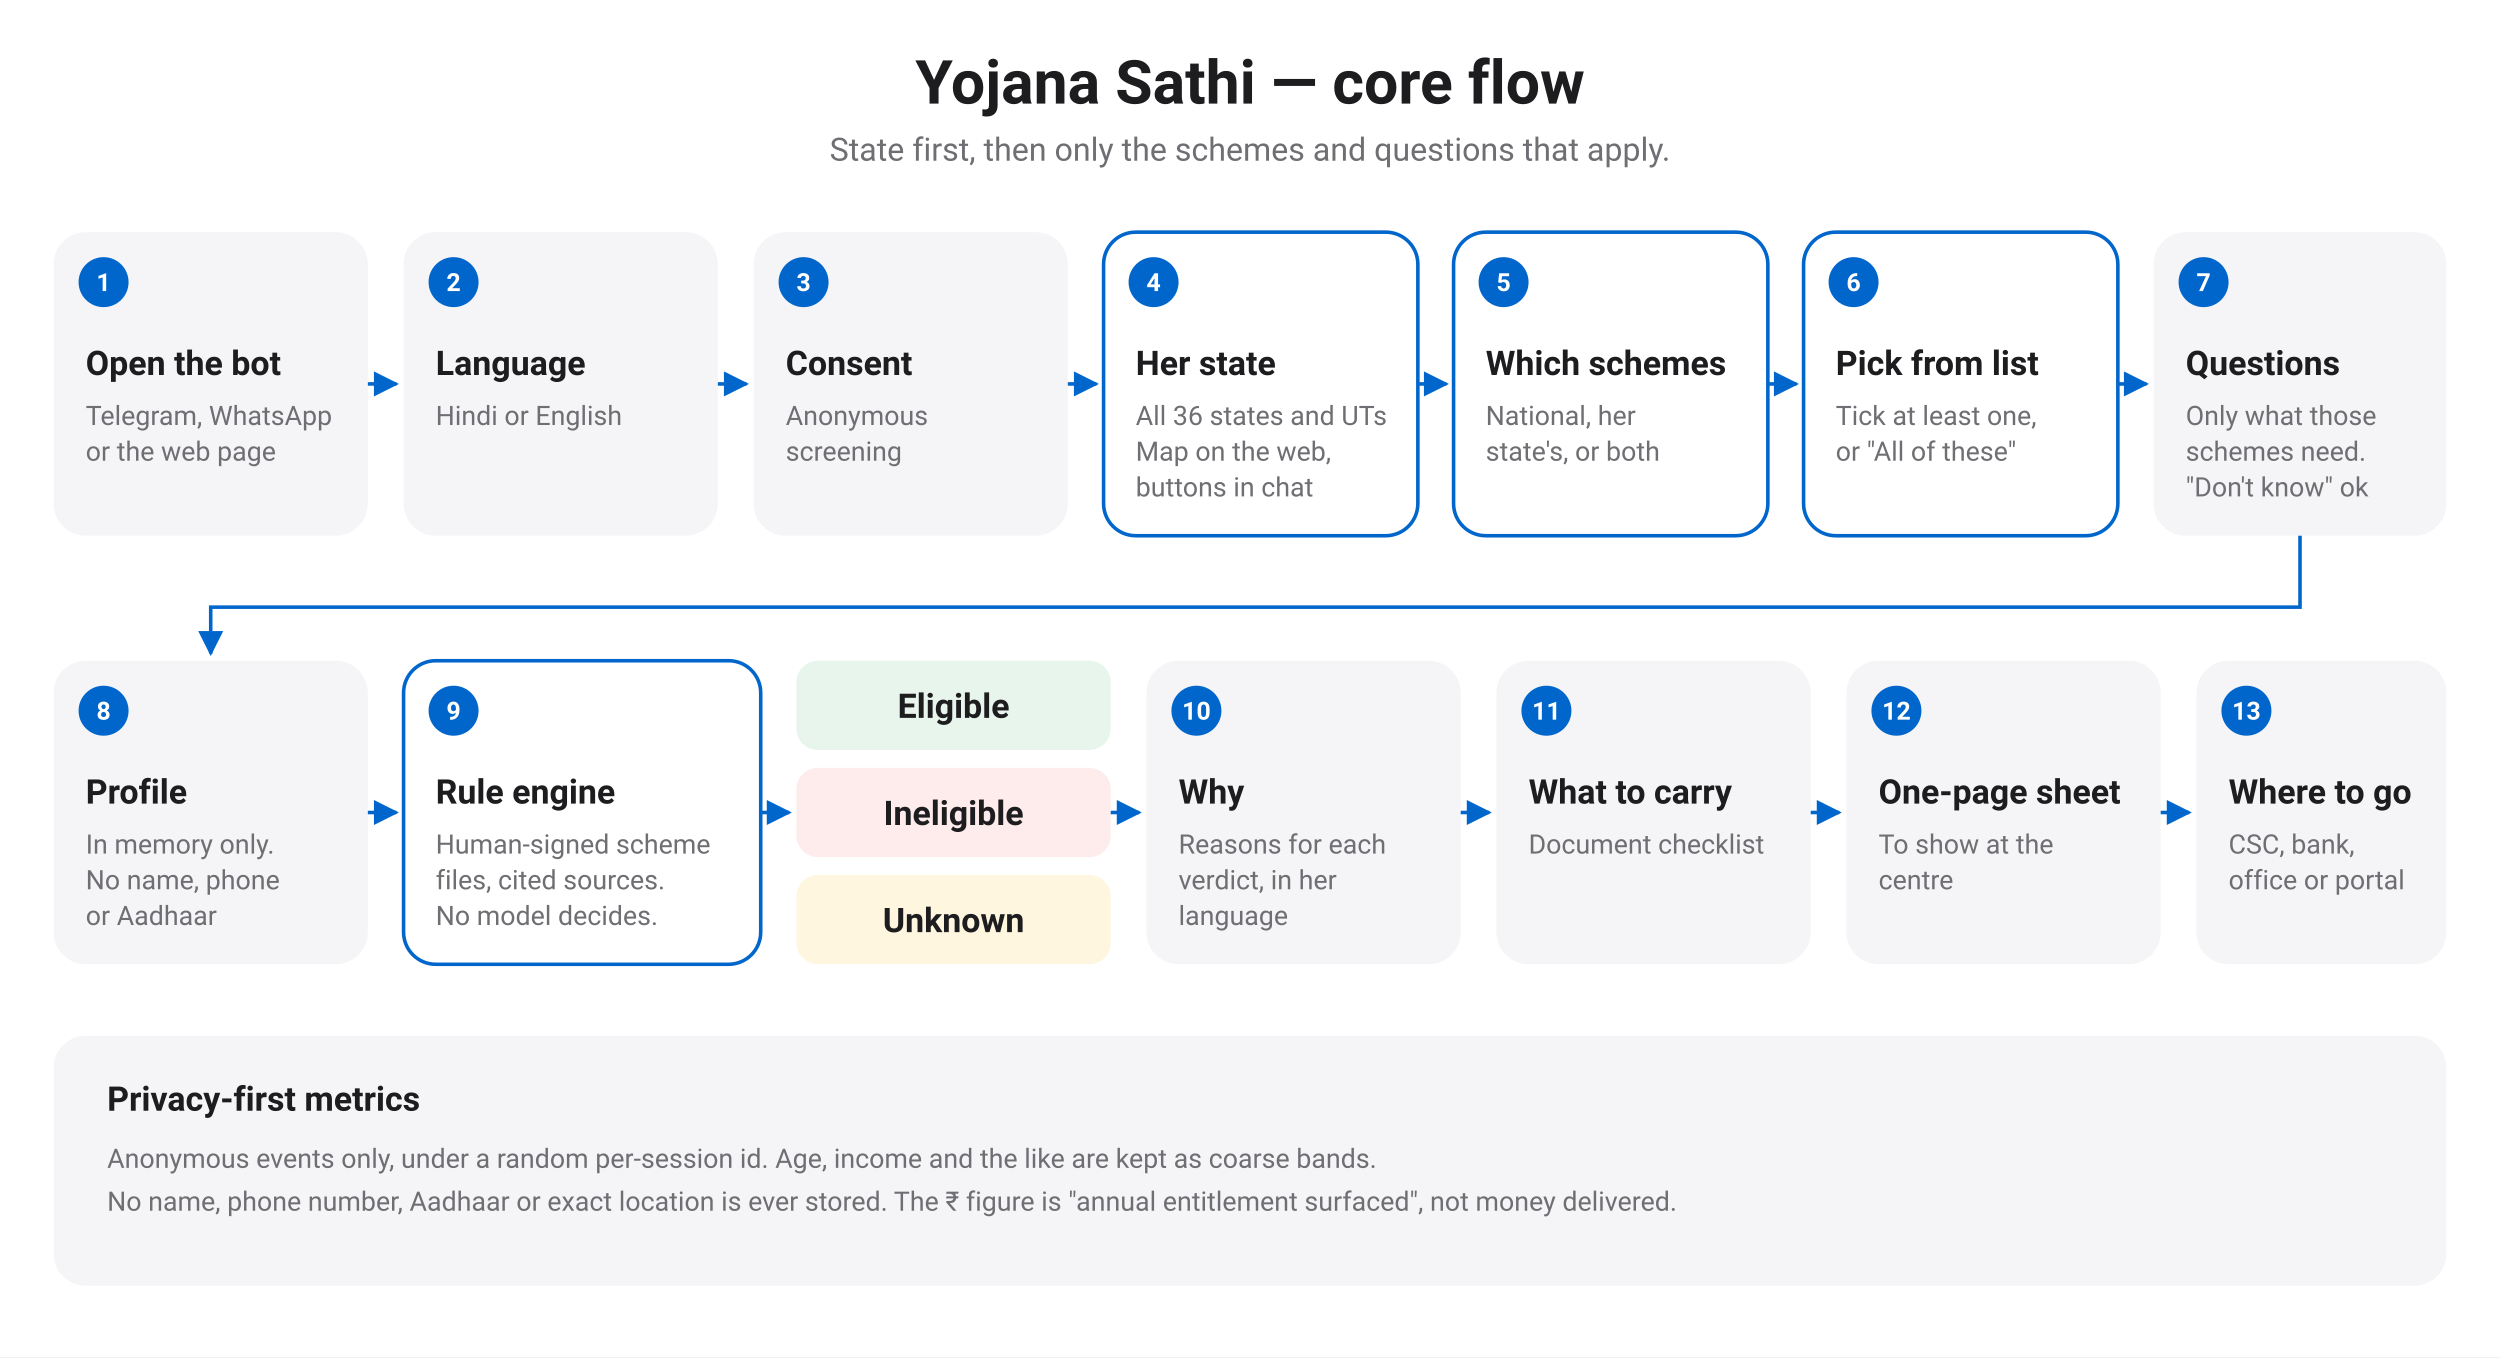
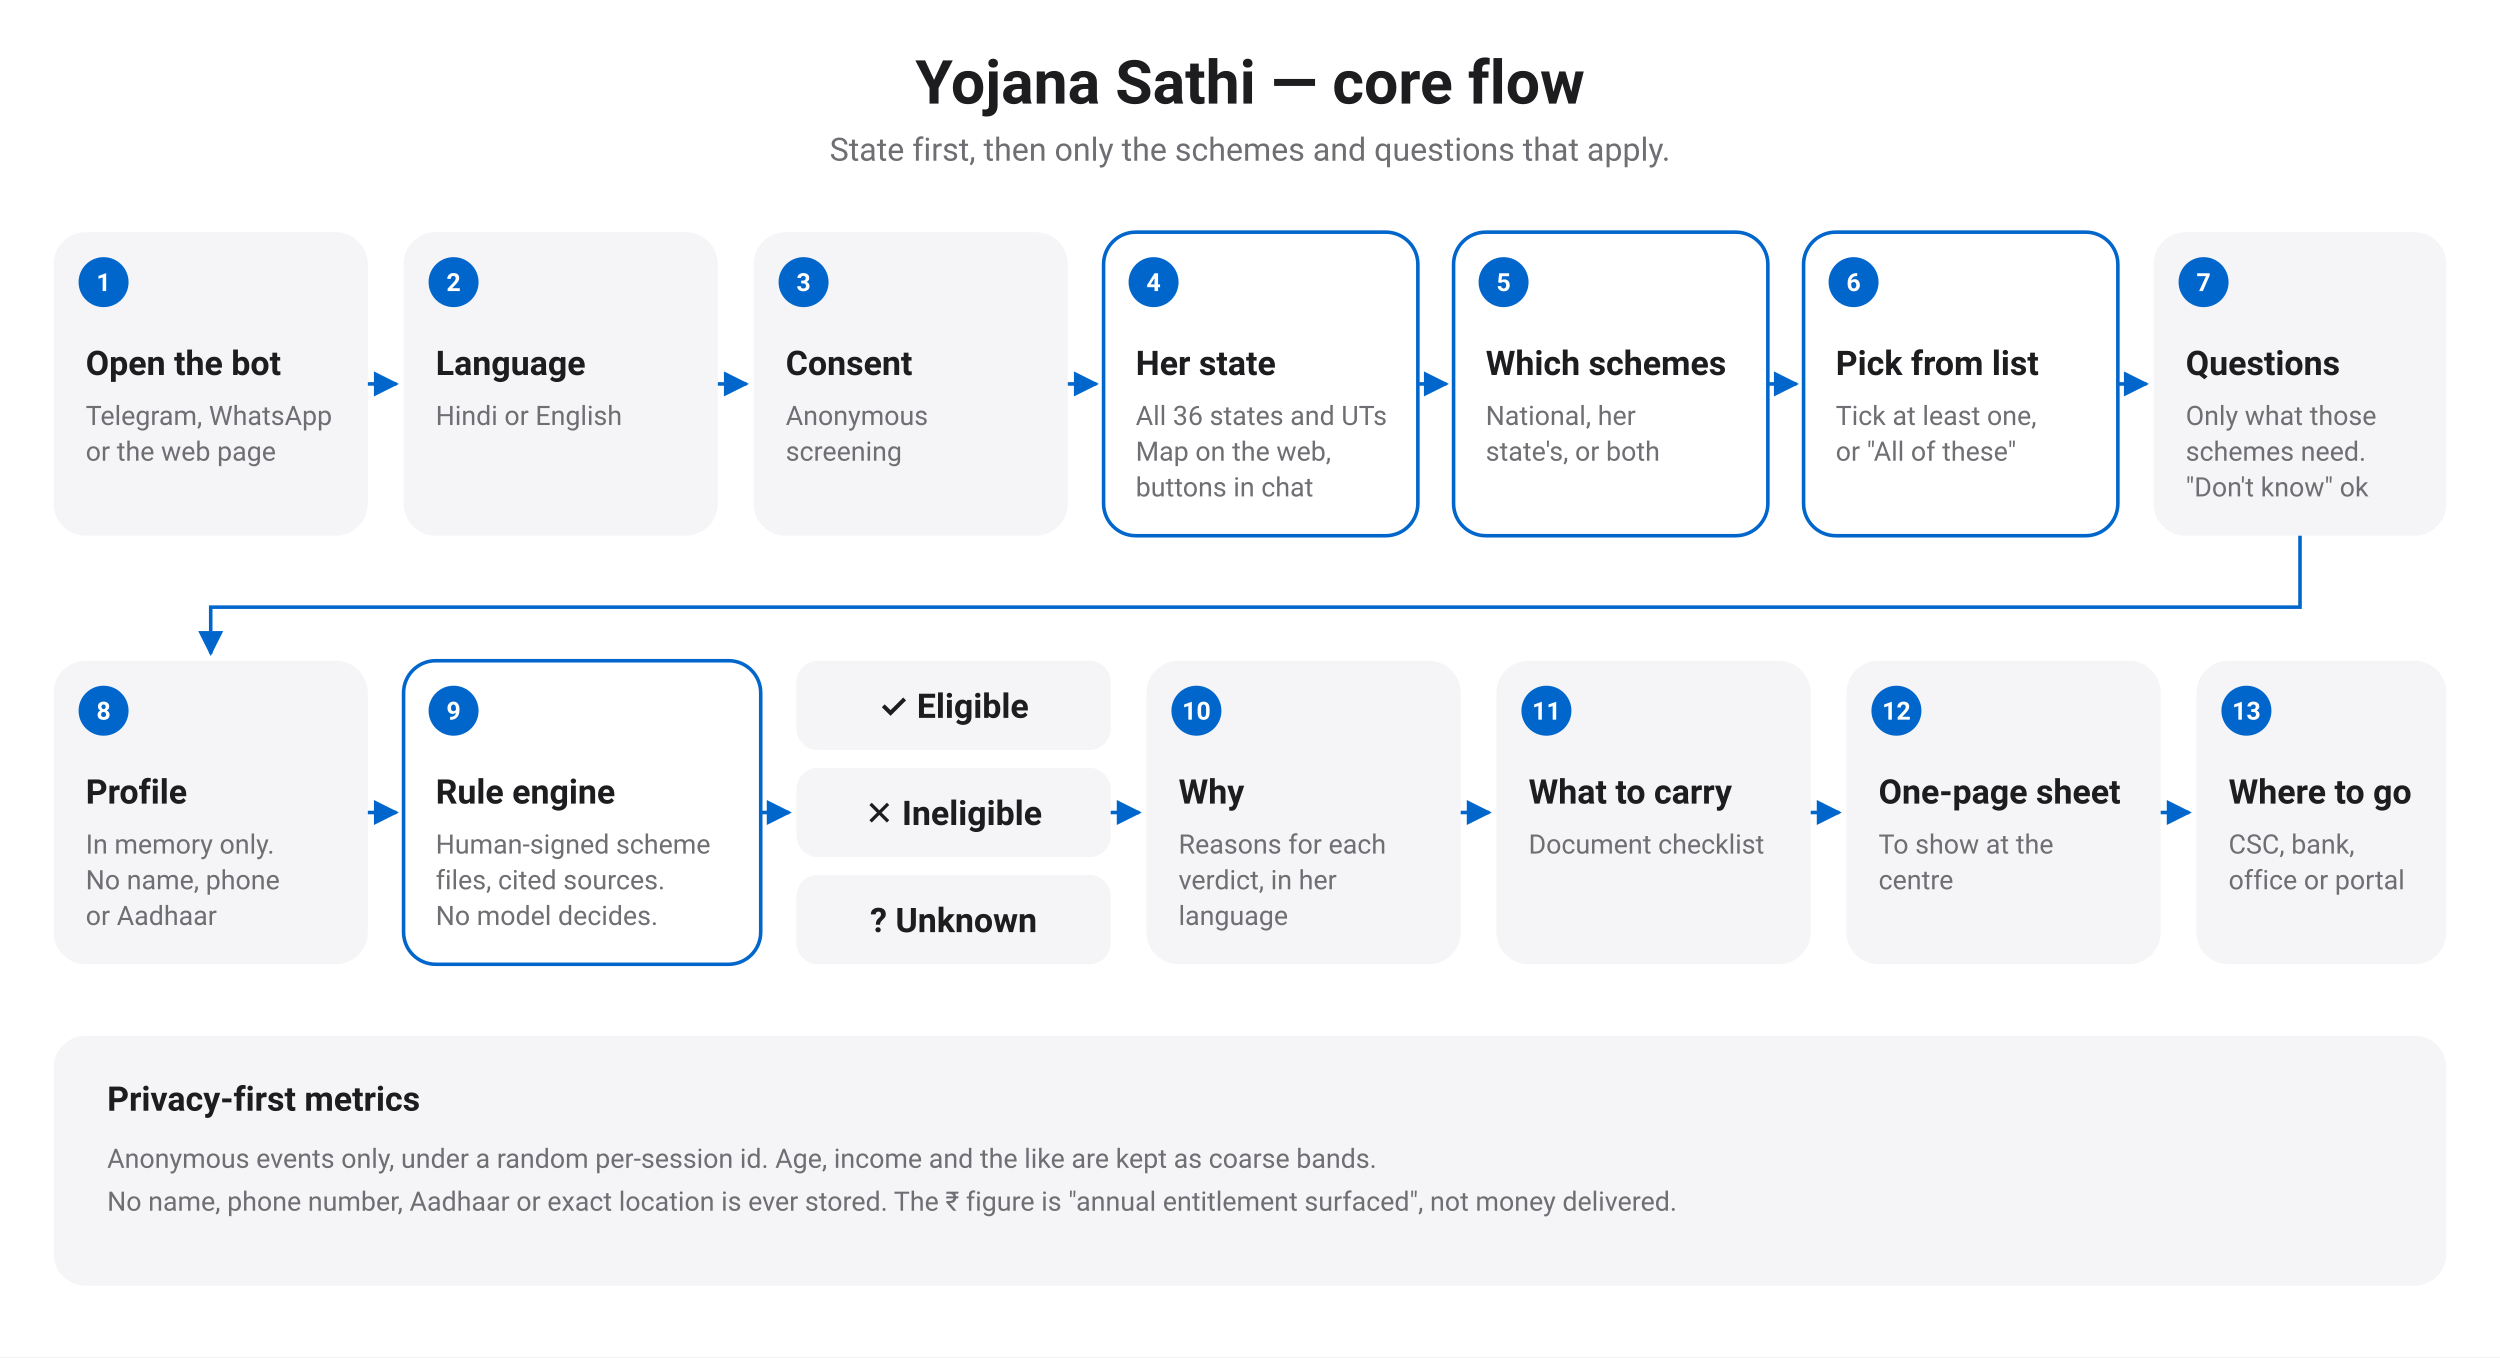
<svg xmlns="http://www.w3.org/2000/svg" viewBox="0 0 1400 760" role="img" aria-labelledby="title desc">
  <style>
    .t{font:600 19px system-ui,-apple-system,"Segoe UI",Roboto,sans-serif;fill:#1d1d1f}
    .s{font:400 15px system-ui,-apple-system,"Segoe UI",Roboto,sans-serif;fill:#6e6e73}
    .n{font:600 14px system-ui,-apple-system,"Segoe UI",Roboto,sans-serif;fill:#ffffff}
    .h{font:600 34px system-ui,-apple-system,"Segoe UI",Roboto,sans-serif;fill:#1d1d1f}
    .sub{font:400 18px system-ui,-apple-system,"Segoe UI",Roboto,sans-serif;fill:#6e6e73}
    .card{fill:#f5f5f7}
    .key{fill:#ffffff;stroke:#0066cc;stroke-width:2}
    .dot{fill:#0066cc}
    .arrow{stroke:#0066cc;stroke-width:2;fill:none;marker-end:url(#a)}
-     .ok{fill:#e8f5ec}.no{fill:#fdeceb}.unk{fill:#fff6e0}
+     .ok,.no,.unk{fill:#f5f5f7}
  </style>
  <defs>
    <marker id="a" viewBox="0 0 10 10" refX="9" refY="5" markerWidth="7" markerHeight="7" orient="auto">
      <path d="M0,0 L10,5 L0,10 z" fill="#0066cc" />
    </marker>
  </defs>
  <rect width="1400" height="760" fill="#ffffff" />
  <text x="700" y="58" text-anchor="middle" class="h">Yojana Sathi — core flow</text>
  <text x="700" y="90" text-anchor="middle" class="sub">State first, then only the schemes and questions that apply.</text>
  <g>
    <rect x="30" y="130" width="176" height="170" rx="18" class="card" />
    <circle cx="58" cy="158" r="14" class="dot" />
    <text x="58" y="163" text-anchor="middle" class="n">1</text>
    <text x="48" y="210" class="t">Open the bot</text>
    <text x="48" y="238" class="s">Telegram, WhatsApp</text>
    <text x="48" y="258" class="s">or the web page</text>
    <rect x="226" y="130" width="176" height="170" rx="18" class="card" />
    <circle cx="254" cy="158" r="14" class="dot" />
    <text x="254" y="163" text-anchor="middle" class="n">2</text>
    <text x="244" y="210" class="t">Language</text>
    <text x="244" y="238" class="s">Hindi or English</text>
    <rect x="422" y="130" width="176" height="170" rx="18" class="card" />
    <circle cx="450" cy="158" r="14" class="dot" />
    <text x="450" y="163" text-anchor="middle" class="n">3</text>
    <text x="440" y="210" class="t">Consent</text>
    <text x="440" y="238" class="s">Anonymous</text>
    <text x="440" y="258" class="s">screening</text>
    <rect x="618" y="130" width="176" height="170" rx="18" class="key" />
    <circle cx="646" cy="158" r="14" class="dot" />
    <text x="646" y="163" text-anchor="middle" class="n">4</text>
    <text x="636" y="210" class="t">Her state</text>
    <text x="636" y="238" class="s">All 36 states and UTs</text>
    <text x="636" y="258" class="s">Map on the web,</text>
    <text x="636" y="278" class="s">buttons in chat</text>
    <rect x="814" y="130" width="176" height="170" rx="18" class="key" />
    <circle cx="842" cy="158" r="14" class="dot" />
    <text x="842" y="163" text-anchor="middle" class="n">5</text>
    <text x="832" y="210" class="t">Which schemes</text>
    <text x="832" y="238" class="s">National, her</text>
    <text x="832" y="258" class="s">state's, or both</text>
    <rect x="1010" y="130" width="176" height="170" rx="18" class="key" />
    <circle cx="1038" cy="158" r="14" class="dot" />
    <text x="1038" y="163" text-anchor="middle" class="n">6</text>
    <text x="1028" y="210" class="t">Pick from list</text>
    <text x="1028" y="238" class="s">Tick at least one,</text>
    <text x="1028" y="258" class="s">or "All of these"</text>
    <rect x="1206" y="130" width="164" height="170" rx="18" class="card" />
    <circle cx="1234" cy="158" r="14" class="dot" />
    <text x="1234" y="163" text-anchor="middle" class="n">7</text>
    <text x="1224" y="210" class="t">Questions</text>
    <text x="1224" y="238" class="s">Only what those</text>
    <text x="1224" y="258" class="s">schemes need.</text>
    <text x="1224" y="278" class="s">"Don't know" ok</text>
    <path d="M206 215 H222" class="arrow" />
    <path d="M402 215 H418" class="arrow" />
    <path d="M598 215 H614" class="arrow" />
    <path d="M794 215 H810" class="arrow" />
    <path d="M990 215 H1006" class="arrow" />
    <path d="M1186 215 H1202" class="arrow" />
  </g>
  <path d="M1288 300 V340 H118 V366" class="arrow" />
  <g>
    <rect x="30" y="370" width="176" height="170" rx="18" class="card" />
    <circle cx="58" cy="398" r="14" class="dot" />
    <text x="58" y="403" text-anchor="middle" class="n">8</text>
    <text x="48" y="450" class="t">Profile</text>
    <text x="48" y="478" class="s">In memory only.</text>
    <text x="48" y="498" class="s">No name, phone</text>
    <text x="48" y="518" class="s">or Aadhaar</text>
    <rect x="226" y="370" width="200" height="170" rx="18" class="key" />
    <circle cx="254" cy="398" r="14" class="dot" />
    <text x="254" y="403" text-anchor="middle" class="n">9</text>
    <text x="244" y="450" class="t">Rule engine</text>
    <text x="244" y="478" class="s">Human-signed scheme</text>
    <text x="244" y="498" class="s">files, cited sources.</text>
    <text x="244" y="518" class="s">No model decides.</text>
    <rect x="446" y="370" width="176" height="50" rx="12" class="ok" />
-     <text x="534" y="402" text-anchor="middle" class="t">Eligible</text>
+     <text x="534" y="402" text-anchor="middle" class="t">✓  Eligible</text>
    <rect x="446" y="430" width="176" height="50" rx="12" class="no" />
-     <text x="534" y="462" text-anchor="middle" class="t">Ineligible</text>
+     <text x="534" y="462" text-anchor="middle" class="t">✕  Ineligible</text>
    <rect x="446" y="490" width="176" height="50" rx="12" class="unk" />
-     <text x="534" y="522" text-anchor="middle" class="t">Unknown</text>
+     <text x="534" y="522" text-anchor="middle" class="t">?  Unknown</text>
    <rect x="642" y="370" width="176" height="170" rx="18" class="card" />
    <circle cx="670" cy="398" r="14" class="dot" />
    <text x="670" y="403" text-anchor="middle" class="n">10</text>
    <text x="660" y="450" class="t">Why</text>
    <text x="660" y="478" class="s">Reasons for each</text>
    <text x="660" y="498" class="s">verdict, in her</text>
    <text x="660" y="518" class="s">language</text>
    <rect x="838" y="370" width="176" height="170" rx="18" class="card" />
    <circle cx="866" cy="398" r="14" class="dot" />
    <text x="866" y="403" text-anchor="middle" class="n">11</text>
    <text x="856" y="450" class="t">What to carry</text>
    <text x="856" y="478" class="s">Document checklist</text>
    <rect x="1034" y="370" width="176" height="170" rx="18" class="card" />
    <circle cx="1062" cy="398" r="14" class="dot" />
    <text x="1062" y="403" text-anchor="middle" class="n">12</text>
    <text x="1052" y="450" class="t">One-page sheet</text>
    <text x="1052" y="478" class="s">To show at the</text>
    <text x="1052" y="498" class="s">centre</text>
    <rect x="1230" y="370" width="140" height="170" rx="18" class="card" />
    <circle cx="1258" cy="398" r="14" class="dot" />
    <text x="1258" y="403" text-anchor="middle" class="n">13</text>
    <text x="1248" y="450" class="t">Where to go</text>
    <text x="1248" y="478" class="s">CSC, bank,</text>
    <text x="1248" y="498" class="s">office or portal</text>
    <path d="M206 455 H222" class="arrow" />
    <path d="M426 455 H442" class="arrow" />
    <path d="M622 455 H638" class="arrow" />
    <path d="M818 455 H834" class="arrow" />
    <path d="M1014 455 H1030" class="arrow" />
    <path d="M1210 455 H1226" class="arrow" />
  </g>
  <rect x="30" y="580" width="1340" height="140" rx="18" class="card" />
  <text x="60" y="622" class="t">Privacy-first metrics</text>
  <text x="60" y="654" class="s">Anonymous events only, under a random per-session id. Age, income and the like are kept as coarse bands.</text>
  <text x="60" y="678" class="s">No name, phone number, Aadhaar or exact location is ever stored. The ₹ figure is "annual entitlement surfaced", not money delivered.</text>
</svg>
